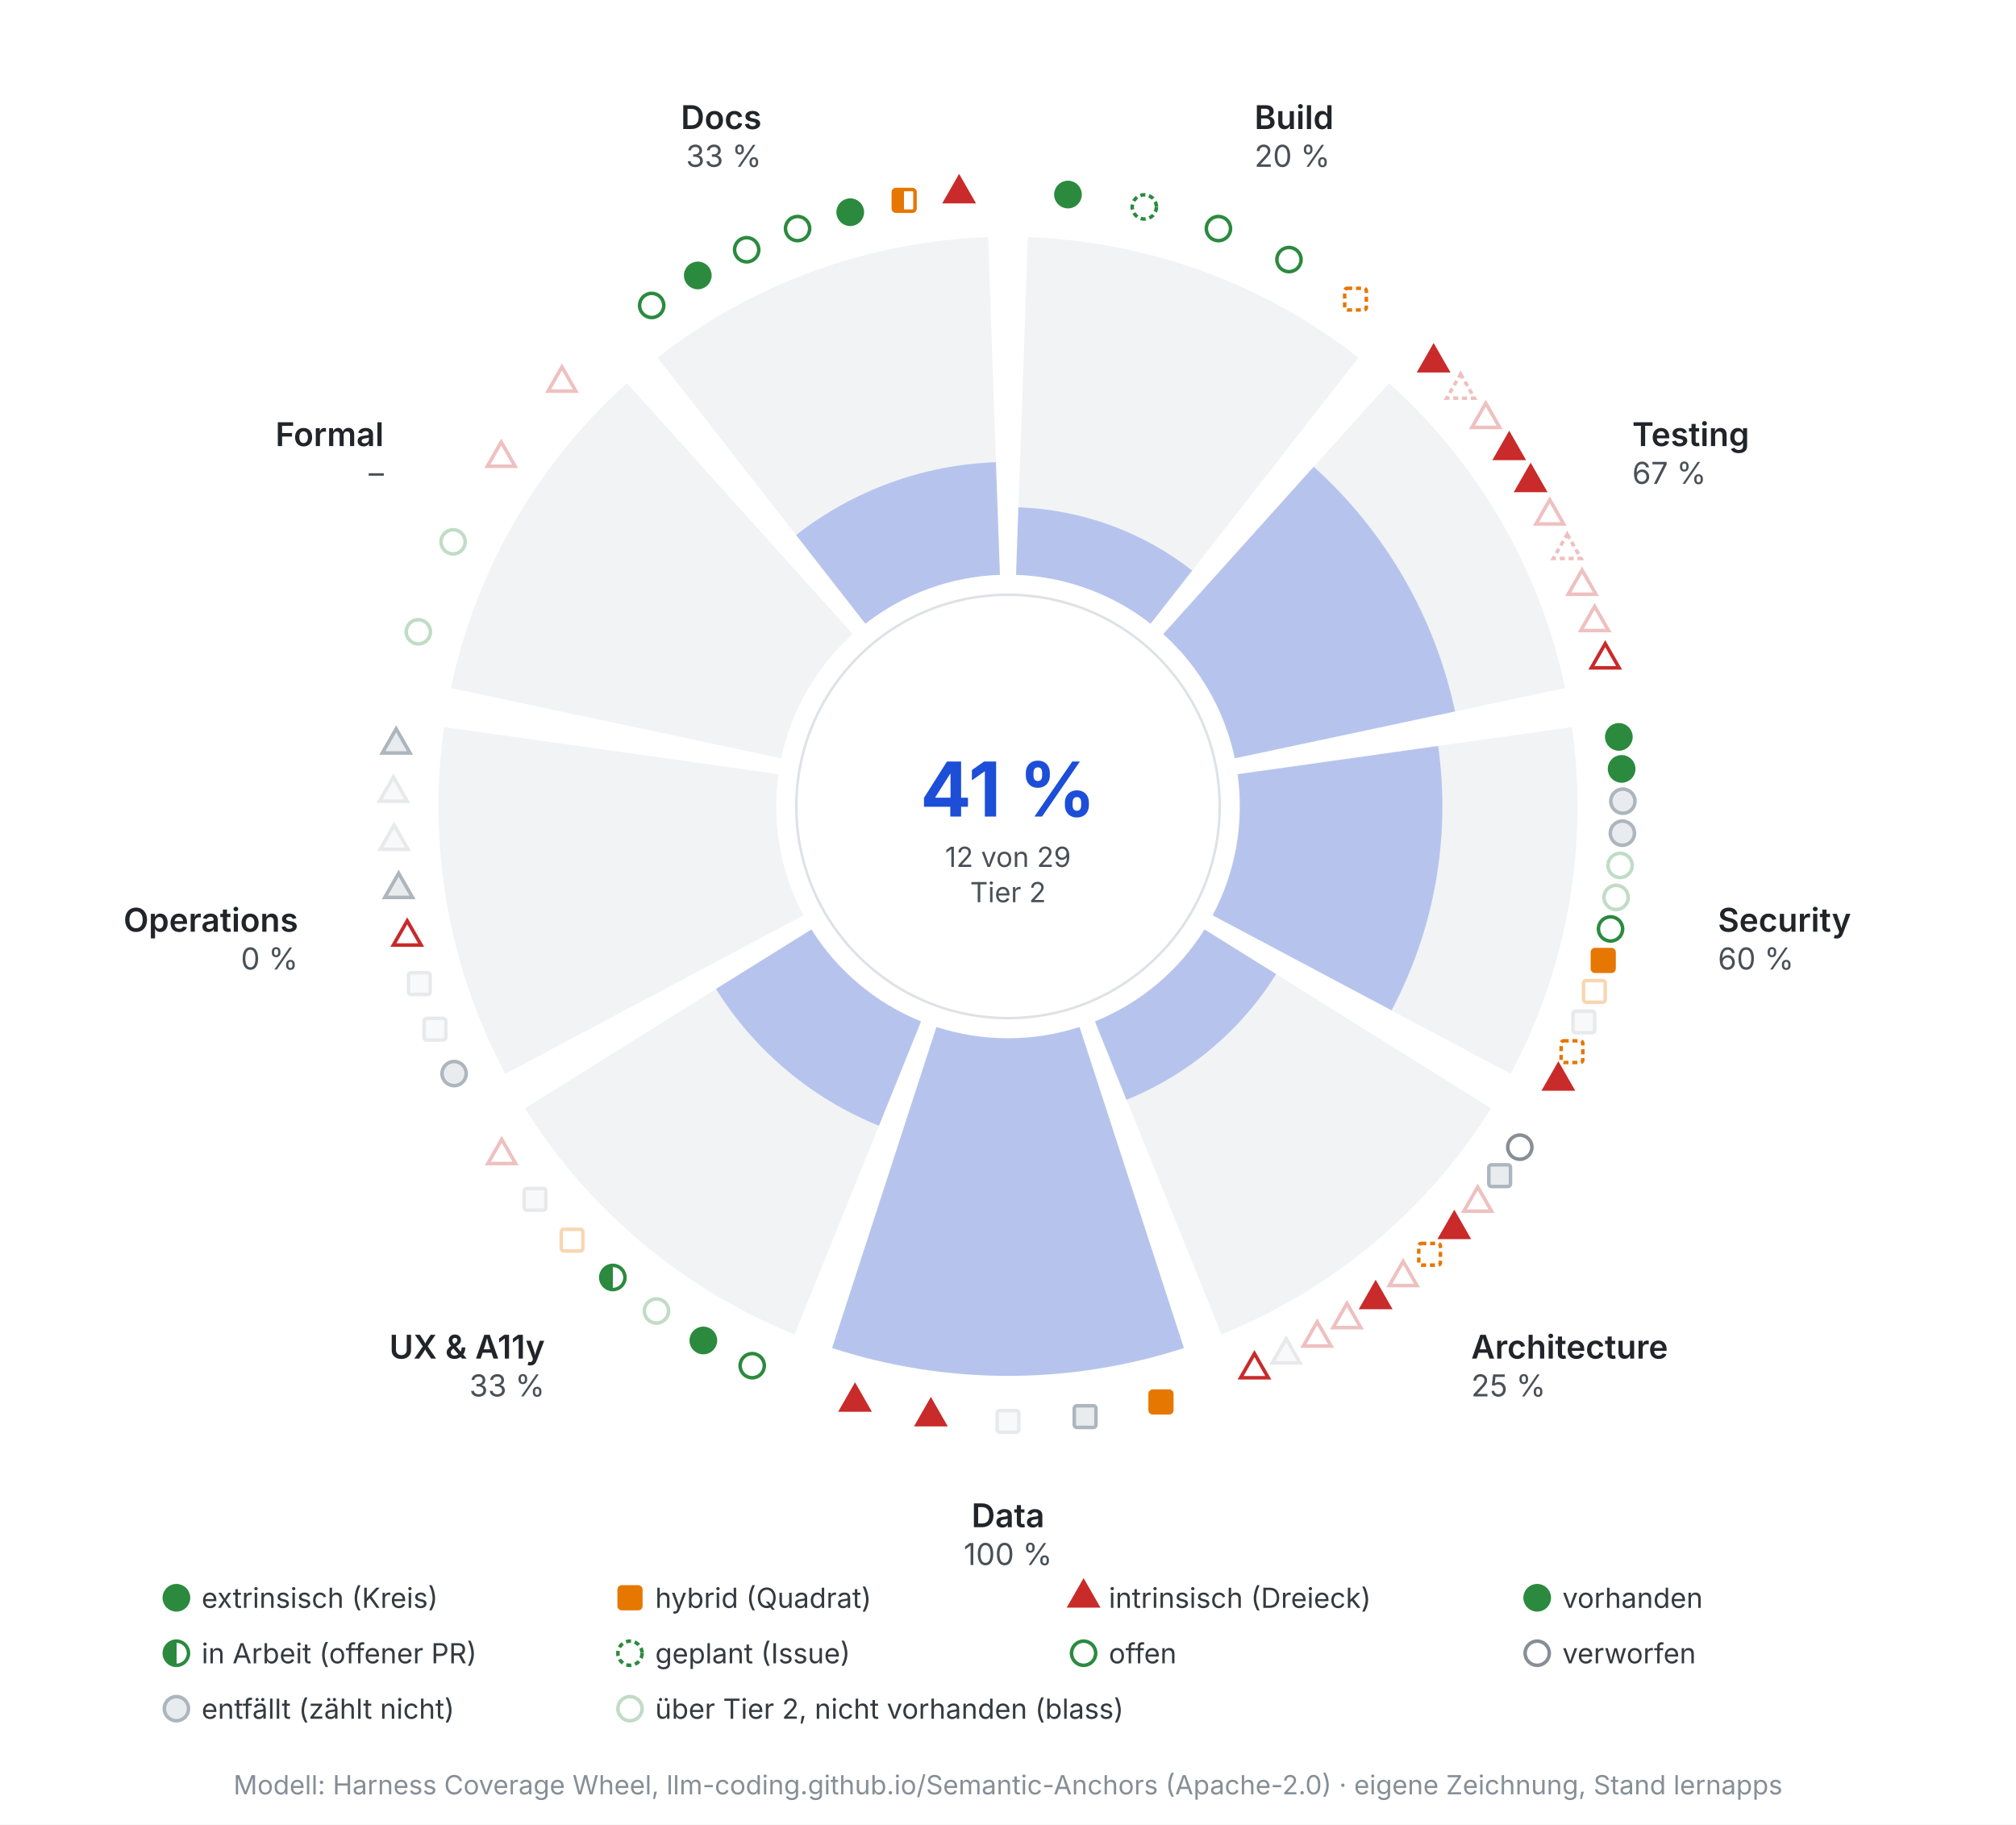
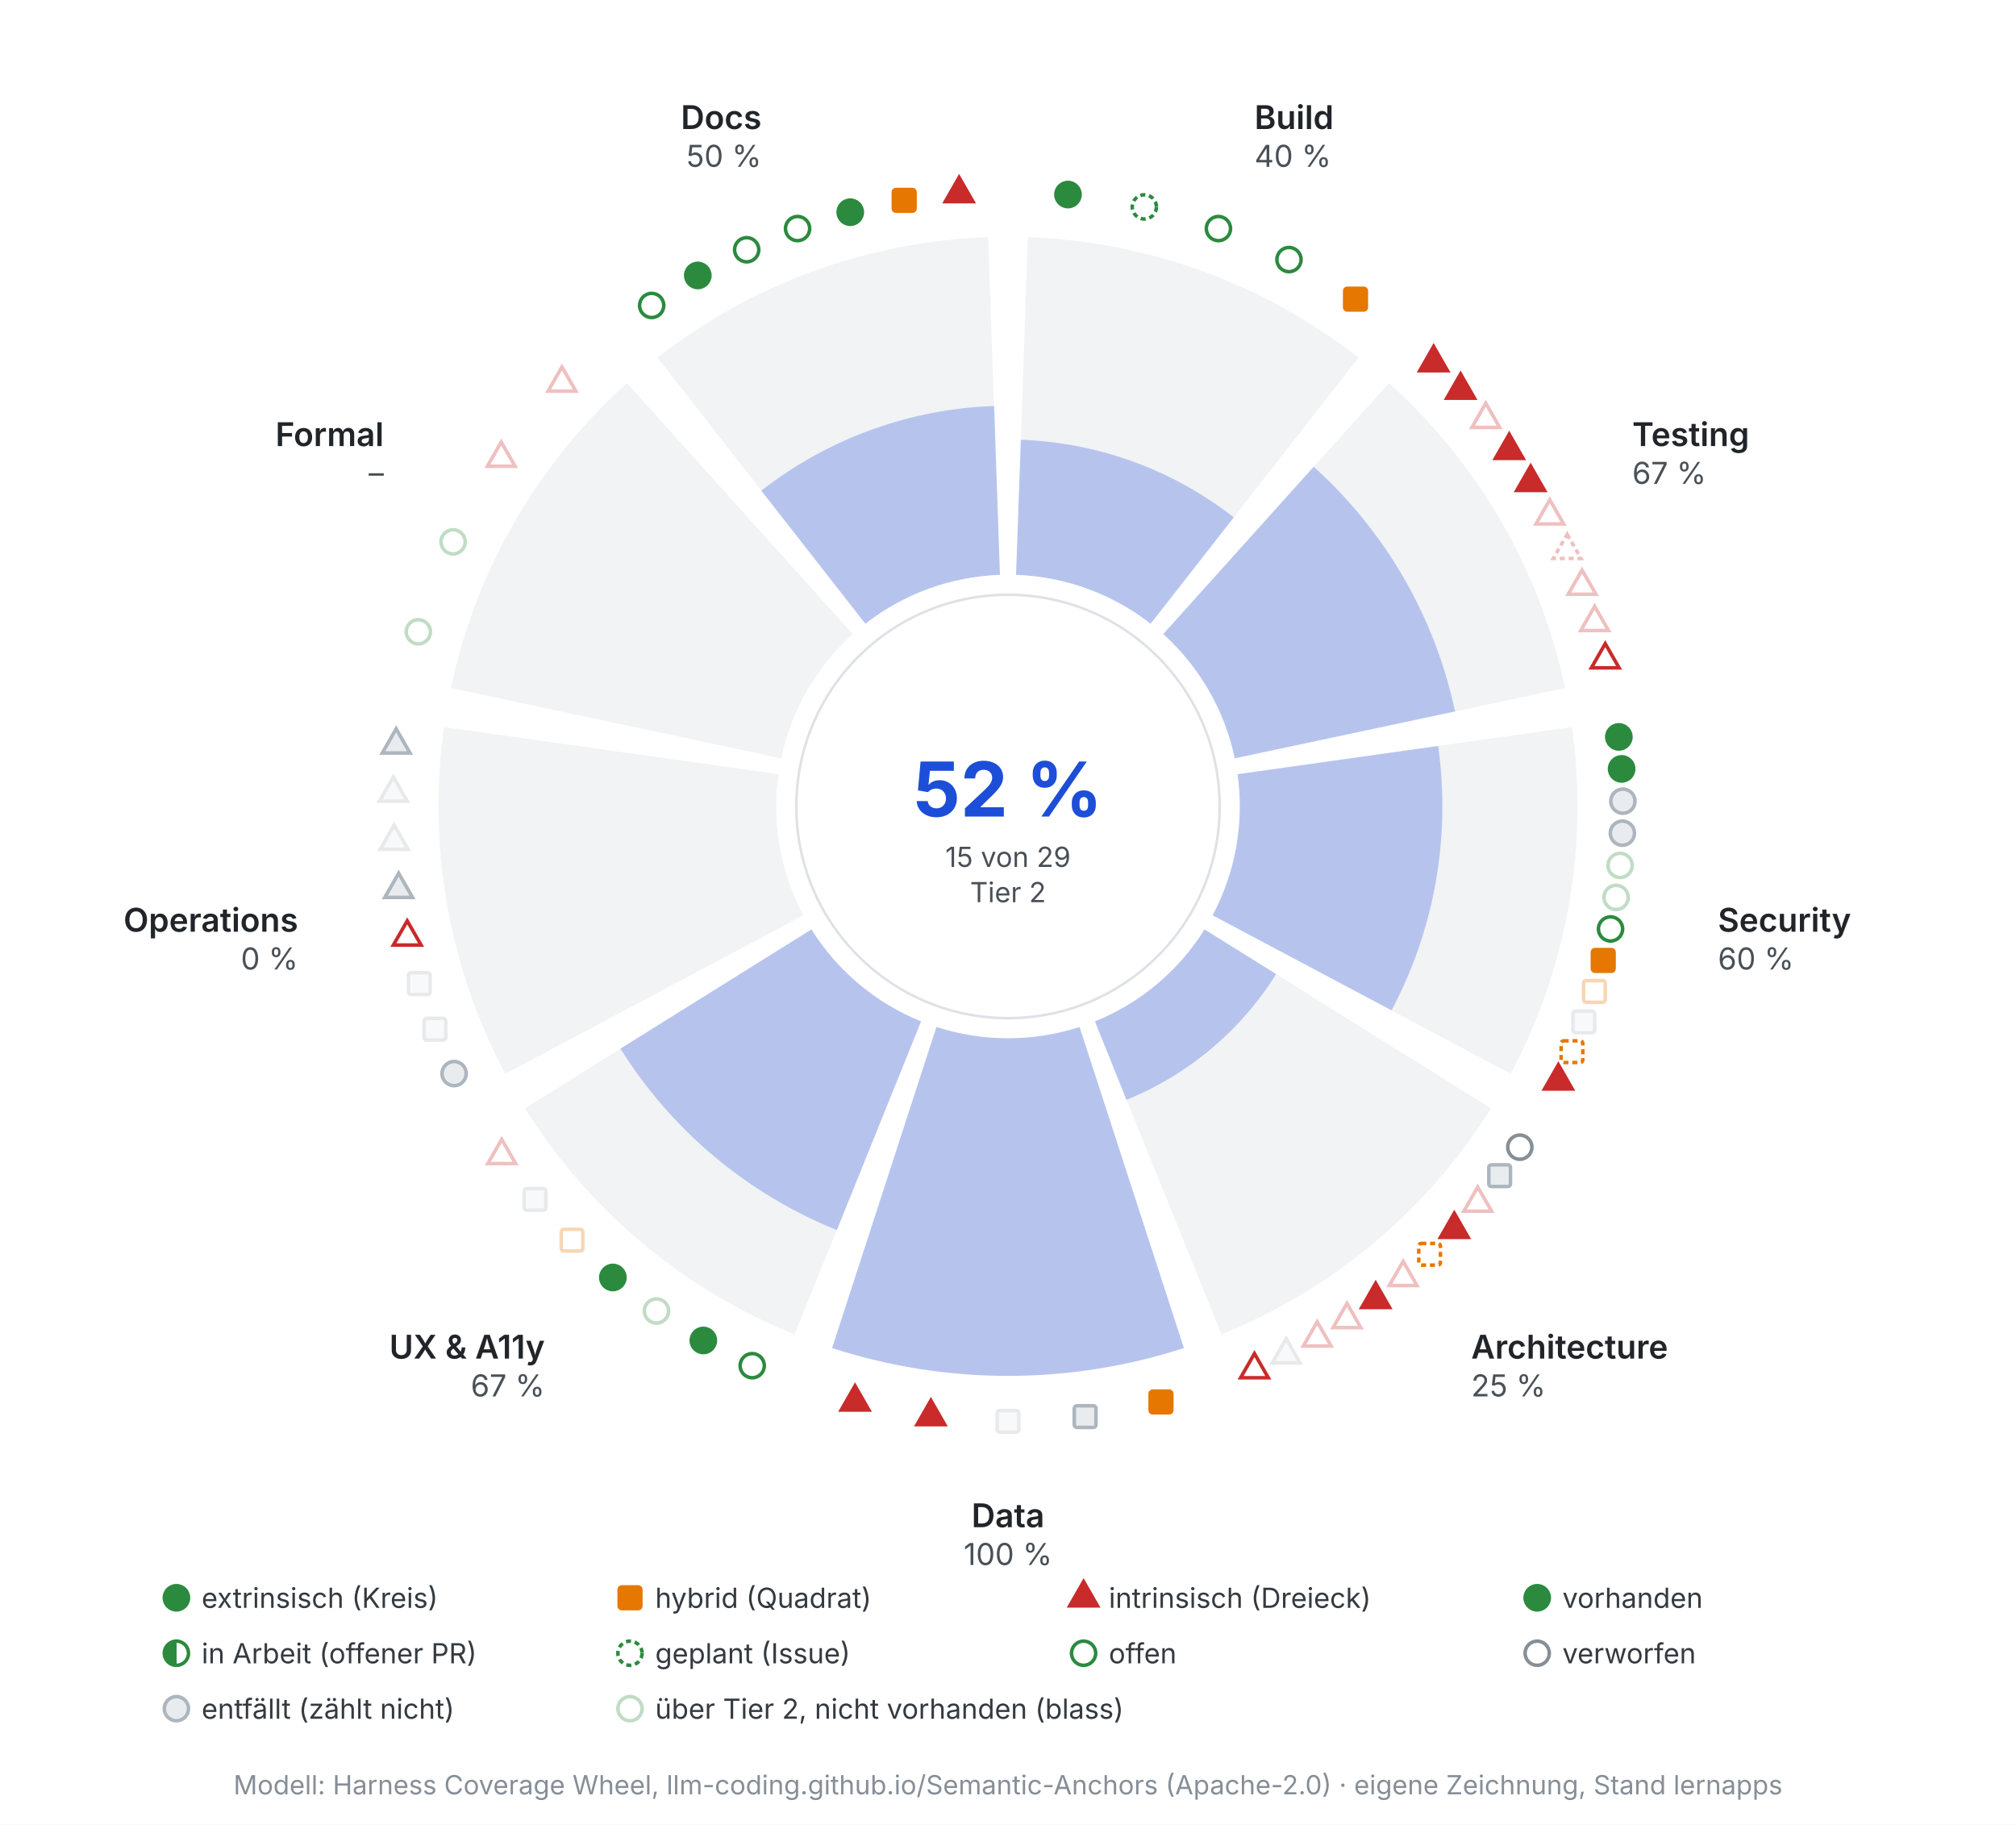
<svg xmlns="http://www.w3.org/2000/svg" viewBox="0 0 800 724" width="800" height="724" role="img" font-family="system-ui, -apple-system, 'Segoe UI', sans-serif">
  <defs>
    <linearGradient id="halb-G">
      <stop offset="50%" stop-color="#2b8a3e" />
      <stop offset="50%" stop-color="#fff" />
    </linearGradient>
    <linearGradient id="halb-A">
      <stop offset="50%" stop-color="#e67700" />
      <stop offset="50%" stop-color="#fff" />
    </linearGradient>
    <linearGradient id="halb-R">
      <stop offset="50%" stop-color="#c92a2a" />
      <stop offset="50%" stop-color="#fff" />
    </linearGradient>
  </defs>
  <rect width="800" height="724" fill="#fff" />
  <path d="M407.9 94.1 A226 226 0 0 1 539.1 141.9 L456.6 247.5 A92 92 0 0 0 403.2 228.1 Z" fill="#f1f3f5" />
-   <path d="M404.1 201.3 A118.8 118.8 0 0 1 473.1 226.4 L456.6 247.5 A92 92 0 0 0 403.2 228.1 Z" fill="#1d4ed8" fill-opacity="0.28" />
+   <path d="M405.1 174.5 A145.6 145.6 0 0 1 489.6 205.3 L456.6 247.5 A92 92 0 0 0 403.2 228.1 Z" fill="#1d4ed8" fill-opacity="0.28" />
  <circle cx="423.8" cy="77.2" r="4.8" fill="#2b8a3e" stroke="#2b8a3e" stroke-width="1.4" />
  <circle cx="454.1" cy="82.1" r="4.8" fill="#fff" stroke="#2b8a3e" stroke-dasharray="2 1.5" stroke-width="1.4" />
  <circle cx="483.5" cy="90.7" r="4.8" fill="#fff" stroke="#2b8a3e" stroke-width="1.4" />
  <circle cx="511.5" cy="103" r="4.8" fill="#fff" stroke="#2b8a3e" stroke-width="1.4" />
-   <rect x="533.6" y="114.4" width="8.6" height="8.6" rx="1" fill="#fff" stroke="#e67700" stroke-dasharray="2 1.5" stroke-width="1.4" />
+   <rect x="533.6" y="114.4" width="8.6" height="8.6" rx="1" fill="#e67700" stroke="#e67700" stroke-width="1.4" />
  <text x="497.8" y="51.2" text-anchor="start" font-size="13" font-weight="600" fill="#212529">Build</text>
-   <text x="497.8" y="66.2" text-anchor="start" font-size="12" fill="#495057">20 %</text>
+   <text x="497.8" y="66.2" text-anchor="start" font-size="12" fill="#495057">40 %</text>
  <path d="M551.2 152 A226 226 0 0 1 621.1 273 L490 300.9 A92 92 0 0 0 461.6 251.6 Z" fill="#f1f3f5" />
  <path d="M521.3 185.2 A181.333 181.333 0 0 1 577.4 282.3 L490 300.9 A92 92 0 0 0 461.6 251.6 Z" fill="#1d4ed8" fill-opacity="0.28" />
  <polygon points="568.9,137.5 574.4,147.1 563.4,147.1" fill="#c92a2a" stroke="#c92a2a" stroke-width="1.4" />
-   <polygon points="579.6,148.4 585.1,158 574.1,158" fill="#fff" stroke="#c92a2a" stroke-dasharray="2 1.5" stroke-width="1.4" opacity="0.3" />
+   <polygon points="579.6,148.4 585.1,158 574.1,158" fill="#c92a2a" stroke="#c92a2a" stroke-width="1.4" />
  <polygon points="589.6,160 595.1,169.6 584.1,169.6" fill="#fff" stroke="#c92a2a" stroke-width="1.4" opacity="0.3" />
  <polygon points="598.9,172.3 604.4,181.9 593.4,181.9" fill="#c92a2a" stroke="#c92a2a" stroke-width="1.4" />
  <polygon points="607.4,185 612.9,194.6 601.9,194.6" fill="#c92a2a" stroke="#c92a2a" stroke-width="1.4" />
  <polygon points="615,198.3 620.5,207.9 609.5,207.9" fill="#fff" stroke="#c92a2a" stroke-width="1.4" opacity="0.3" />
  <polygon points="621.9,212 627.4,221.6 616.4,221.6" fill="#fff" stroke="#c92a2a" stroke-dasharray="2 1.5" stroke-width="1.4" opacity="0.3" />
  <polygon points="627.8,226.2 633.3,235.8 622.3,235.8" fill="#fff" stroke="#c92a2a" stroke-width="1.4" opacity="0.3" />
  <polygon points="632.8,240.6 638.3,250.2 627.3,250.2" fill="#fff" stroke="#c92a2a" stroke-width="1.4" opacity="0.3" />
  <polygon points="637,255.4 642.5,265 631.5,265" fill="#fff" stroke="#c92a2a" stroke-width="1.4" />
  <text x="647.7" y="177" text-anchor="start" font-size="13" font-weight="600" fill="#212529">Testing</text>
  <text x="647.7" y="192" text-anchor="start" font-size="12" fill="#495057">67 %</text>
  <path d="M623.8 288.5 A226 226 0 0 1 599.5 426.1 L481.2 363.2 A92 92 0 0 0 491.1 307.2 Z" fill="#f1f3f5" />
  <path d="M570.7 296 A172.4 172.4 0 0 1 552.2 400.9 L481.2 363.2 A92 92 0 0 0 491.1 307.2 Z" fill="#1d4ed8" fill-opacity="0.28" />
  <circle cx="642.4" cy="292.4" r="4.8" fill="#2b8a3e" stroke="#2b8a3e" stroke-width="1.4" />
  <circle cx="643.5" cy="305.1" r="4.8" fill="#2b8a3e" stroke="#2b8a3e" stroke-width="1.4" />
  <circle cx="644" cy="317.9" r="4.8" fill="#e9ecef" stroke="#adb5bd" stroke-width="1.4" />
  <circle cx="643.8" cy="330.6" r="4.8" fill="#e9ecef" stroke="#adb5bd" stroke-width="1.4" />
  <circle cx="642.9" cy="343.4" r="4.8" fill="#fff" stroke="#2b8a3e" stroke-width="1.4" opacity="0.3" />
  <circle cx="641.3" cy="356.1" r="4.8" fill="#fff" stroke="#2b8a3e" stroke-width="1.4" opacity="0.3" />
  <circle cx="639.1" cy="368.6" r="4.8" fill="#fff" stroke="#2b8a3e" stroke-width="1.4" />
  <rect x="631.9" y="376.8" width="8.6" height="8.6" rx="1" fill="#e67700" stroke="#e67700" stroke-width="1.4" />
  <rect x="628.4" y="389.1" width="8.6" height="8.6" rx="1" fill="#fff" stroke="#e67700" stroke-width="1.4" opacity="0.3" />
  <rect x="624.2" y="401.2" width="8.6" height="8.6" rx="1" fill="#e9ecef" stroke="#adb5bd" stroke-width="1.4" opacity="0.3" />
  <rect x="619.5" y="413" width="8.6" height="8.6" rx="1" fill="#fff" stroke="#e67700" stroke-dasharray="2 1.5" stroke-width="1.4" />
  <polygon points="618.4,422.5 623.9,432.1 612.9,432.1" fill="#c92a2a" stroke="#c92a2a" stroke-width="1.4" />
  <text x="681.7" y="369.7" text-anchor="start" font-size="13" font-weight="600" fill="#212529">Security</text>
  <text x="681.7" y="384.7" text-anchor="start" font-size="12" fill="#495057">60 %</text>
  <path d="M591.7 439.8 A226 226 0 0 1 484.7 529.5 L434.5 405.3 A92 92 0 0 0 478 368.8 Z" fill="#f1f3f5" />
  <path d="M506.4 386.5 A125.5 125.5 0 0 1 447 436.4 L434.5 405.3 A92 92 0 0 0 478 368.8 Z" fill="#1d4ed8" fill-opacity="0.28" />
  <circle cx="603.1" cy="455.2" r="4.8" fill="#fff" stroke="#868e96" stroke-width="1.4" />
  <rect x="590.8" y="462.2" width="8.6" height="8.6" rx="1" fill="#e9ecef" stroke="#adb5bd" stroke-width="1.4" />
  <polygon points="586.4,471 591.9,480.6 580.9,480.6" fill="#fff" stroke="#c92a2a" stroke-width="1.4" opacity="0.3" />
  <polygon points="577.1,481.4 582.6,491 571.6,491" fill="#c92a2a" stroke="#c92a2a" stroke-width="1.4" />
  <rect x="563" y="493.4" width="8.6" height="8.6" rx="1" fill="#fff" stroke="#e67700" stroke-dasharray="2 1.5" stroke-width="1.4" />
  <polygon points="556.8,500.5 562.3,510.1 551.3,510.1" fill="#fff" stroke="#c92a2a" stroke-width="1.4" opacity="0.3" />
  <polygon points="545.9,509.2 551.4,518.8 540.4,518.8" fill="#c92a2a" stroke="#c92a2a" stroke-width="1.4" />
  <polygon points="534.5,517.2 540,526.8 529,526.8" fill="#fff" stroke="#c92a2a" stroke-width="1.4" opacity="0.3" />
  <polygon points="522.7,524.5 528.2,534.1 517.2,534.1" fill="#fff" stroke="#c92a2a" stroke-width="1.4" opacity="0.3" />
  <polygon points="510.4,531.2 515.9,540.8 504.9,540.8" fill="#e9ecef" stroke="#adb5bd" stroke-width="1.4" opacity="0.3" />
  <polygon points="497.8,537.1 503.3,546.7 492.3,546.7" fill="#fff" stroke="#c92a2a" stroke-width="1.4" />
  <text x="583.8" y="539.1" text-anchor="start" font-size="13" font-weight="600" fill="#212529">Architecture</text>
  <text x="583.8" y="554.1" text-anchor="start" font-size="12" fill="#495057">25 %</text>
  <path d="M469.8 534.9 A226 226 0 0 1 330.2 534.9 L371.6 407.5 A92 92 0 0 0 428.4 407.5 Z" fill="#f1f3f5" />
  <path d="M469.8 534.9 A226 226 0 0 1 330.2 534.9 L371.6 407.5 A92 92 0 0 0 428.4 407.5 Z" fill="#1d4ed8" fill-opacity="0.28" />
  <rect x="456.4" y="552" width="8.6" height="8.6" rx="1" fill="#e67700" stroke="#e67700" stroke-width="1.4" />
  <rect x="426.3" y="557.8" width="8.6" height="8.6" rx="1" fill="#e9ecef" stroke="#adb5bd" stroke-width="1.4" />
  <rect x="395.7" y="559.7" width="8.6" height="8.6" rx="1" fill="#e9ecef" stroke="#adb5bd" stroke-width="1.4" opacity="0.3" />
  <polygon points="369.4,555.7 374.9,565.3 363.9,565.3" fill="#c92a2a" stroke="#c92a2a" stroke-width="1.4" />
  <polygon points="339.3,549.9 344.8,559.5 333.8,559.5" fill="#c92a2a" stroke="#c92a2a" stroke-width="1.4" />
  <text x="400" y="606" text-anchor="middle" font-size="13" font-weight="600" fill="#212529">Data</text>
  <text x="400" y="621" text-anchor="middle" font-size="12" fill="#495057">100 %</text>
  <path d="M315.3 529.5 A226 226 0 0 1 208.3 439.8 L322 368.8 A92 92 0 0 0 365.5 405.3 Z" fill="#f1f3f5" />
-   <path d="M348.8 446.7 A136.667 136.667 0 0 1 284.1 392.4 L322 368.8 A92 92 0 0 0 365.5 405.3 Z" fill="#1d4ed8" fill-opacity="0.28" />
+   <path d="M332.1 488.1 A181.333 181.333 0 0 1 246.2 416.1 L322 368.8 A92 92 0 0 0 365.5 405.3 Z" fill="#1d4ed8" fill-opacity="0.28" />
  <circle cx="298.5" cy="541.9" r="4.8" fill="#fff" stroke="#2b8a3e" stroke-width="1.4" />
  <circle cx="279.1" cy="531.9" r="4.8" fill="#2b8a3e" stroke="#2b8a3e" stroke-width="1.4" />
  <circle cx="260.5" cy="520.2" r="4.8" fill="#fff" stroke="#2b8a3e" stroke-width="1.4" opacity="0.3" />
-   <circle cx="243.2" cy="506.9" r="4.8" fill="url(#halb-G)" stroke="#2b8a3e" stroke-width="1.4" />
+   <circle cx="243.2" cy="506.9" r="4.8" fill="#2b8a3e" stroke="#2b8a3e" stroke-width="1.4" />
  <rect x="222.7" y="487.8" width="8.6" height="8.6" rx="1" fill="#fff" stroke="#e67700" stroke-width="1.4" opacity="0.3" />
  <rect x="208" y="471.6" width="8.6" height="8.6" rx="1" fill="#e9ecef" stroke="#adb5bd" stroke-width="1.4" opacity="0.3" />
  <polygon points="199.1,452.1 204.6,461.7 193.6,461.7" fill="#fff" stroke="#c92a2a" stroke-width="1.4" opacity="0.3" />
  <text x="216.2" y="539.1" text-anchor="end" font-size="13" font-weight="600" fill="#212529">UX &amp; A11y</text>
-   <text x="216.2" y="554.1" text-anchor="end" font-size="12" fill="#495057">33 %</text>
+   <text x="216.2" y="554.1" text-anchor="end" font-size="12" fill="#495057">67 %</text>
  <path d="M200.5 426.1 A226 226 0 0 1 176.2 288.5 L308.9 307.2 A92 92 0 0 0 318.8 363.2 Z" fill="#f1f3f5" />
  <circle cx="180.2" cy="426" r="4.8" fill="#e9ecef" stroke="#adb5bd" stroke-width="1.4" />
  <rect x="168.3" y="404.1" width="8.6" height="8.6" rx="1" fill="#e9ecef" stroke="#adb5bd" stroke-width="1.4" opacity="0.3" />
  <rect x="162.1" y="386" width="8.6" height="8.6" rx="1" fill="#e9ecef" stroke="#adb5bd" stroke-width="1.4" opacity="0.3" />
  <polygon points="161.6,365.4 167.1,375 156.1,375" fill="#fff" stroke="#c92a2a" stroke-width="1.4" />
  <polygon points="158.2,346.5 163.7,356.1 152.7,356.1" fill="#e9ecef" stroke="#adb5bd" stroke-width="1.4" />
  <polygon points="156.4,327.4 161.9,337 150.9,337" fill="#e9ecef" stroke="#adb5bd" stroke-width="1.4" opacity="0.3" />
  <polygon points="156.1,308.3 161.6,317.9 150.6,317.9" fill="#e9ecef" stroke="#adb5bd" stroke-width="1.4" opacity="0.3" />
  <polygon points="157.2,289.2 162.7,298.8 151.7,298.8" fill="#e9ecef" stroke="#adb5bd" stroke-width="1.4" />
  <text x="118.3" y="369.7" text-anchor="end" font-size="13" font-weight="600" fill="#212529">Operations</text>
  <text x="118.3" y="384.7" text-anchor="end" font-size="12" fill="#495057">0 %</text>
  <path d="M178.9 273 A226 226 0 0 1 248.8 152 L338.4 251.6 A92 92 0 0 0 310 300.9 Z" fill="#f1f3f5" />
  <circle cx="166" cy="250.7" r="4.8" fill="#fff" stroke="#2b8a3e" stroke-width="1.4" opacity="0.3" />
  <circle cx="179.8" cy="215" r="4.8" fill="#fff" stroke="#2b8a3e" stroke-width="1.4" opacity="0.3" />
  <polygon points="198.9,175.4 204.4,185 193.4,185" fill="#fff" stroke="#c92a2a" stroke-width="1.4" opacity="0.3" />
  <polygon points="223,145.6 228.5,155.2 217.5,155.2" fill="#fff" stroke="#c92a2a" stroke-width="1.4" opacity="0.3" />
  <text x="152.3" y="177" text-anchor="end" font-size="13" font-weight="600" fill="#212529">Formal</text>
  <text x="152.3" y="192" text-anchor="end" font-size="12" fill="#495057">–</text>
  <path d="M260.9 141.9 A226 226 0 0 1 392.1 94.1 L396.8 228.1 A92 92 0 0 0 343.4 247.5 Z" fill="#f1f3f5" />
-   <path d="M315.9 212.3 A136.667 136.667 0 0 1 395.2 183.4 L396.8 228.1 A92 92 0 0 0 343.4 247.5 Z" fill="#1d4ed8" fill-opacity="0.28" />
+   <path d="M302.1 194.7 A159 159 0 0 1 394.5 161.1 L396.8 228.1 A92 92 0 0 0 343.4 247.5 Z" fill="#1d4ed8" fill-opacity="0.28" />
  <circle cx="258.6" cy="121.2" r="4.8" fill="#fff" stroke="#2b8a3e" stroke-width="1.4" />
  <circle cx="276.9" cy="109.3" r="4.8" fill="#2b8a3e" stroke="#2b8a3e" stroke-width="1.4" />
  <circle cx="296.3" cy="99.1" r="4.8" fill="#fff" stroke="#2b8a3e" stroke-width="1.4" />
  <circle cx="316.5" cy="90.7" r="4.8" fill="#fff" stroke="#2b8a3e" stroke-width="1.4" />
  <circle cx="337.4" cy="84.2" r="4.8" fill="#2b8a3e" stroke="#2b8a3e" stroke-width="1.4" />
-   <rect x="354.5" y="75.2" width="8.6" height="8.6" rx="1" fill="url(#halb-A)" stroke="#e67700" stroke-width="1.4" />
+   <rect x="354.5" y="75.2" width="8.6" height="8.6" rx="1" fill="#e67700" stroke="#e67700" stroke-width="1.4" />
  <polygon points="380.6,70.4 386.1,80 375.1,80" fill="#c92a2a" stroke="#c92a2a" stroke-width="1.4" />
  <text x="302.2" y="51.2" text-anchor="end" font-size="13" font-weight="600" fill="#212529">Docs</text>
-   <text x="302.2" y="66.2" text-anchor="end" font-size="12" fill="#495057">33 %</text>
+   <text x="302.2" y="66.2" text-anchor="end" font-size="12" fill="#495057">50 %</text>
  <circle cx="400" cy="320" r="84" fill="#fff" stroke="#dee2e6" />
-   <text x="400" y="324" text-anchor="middle" font-size="30" font-weight="700" fill="#1d4ed8">41 %</text>
-   <text x="400" y="344" text-anchor="middle" font-size="11" fill="#495057">12 von 29</text>
+   <text x="400" y="324" text-anchor="middle" font-size="30" font-weight="700" fill="#1d4ed8">52 %</text>
+   <text x="400" y="344" text-anchor="middle" font-size="11" fill="#495057">15 von 29</text>
  <text x="400" y="358" text-anchor="middle" font-size="11" fill="#495057">Tier 2</text>
  <circle cx="70" cy="634" r="4.8" fill="#2b8a3e" stroke="#2b8a3e" stroke-width="1.4" />
  <text x="80" y="638" font-size="11" fill="#343a40">extrinsisch (Kreis)</text>
  <rect x="245.7" y="629.7" width="8.6" height="8.6" rx="1" fill="#e67700" stroke="#e67700" stroke-width="1.4" />
  <text x="260" y="638" font-size="11" fill="#343a40">hybrid (Quadrat)</text>
  <polygon points="430,627.6 435.5,637.2 424.5,637.2" fill="#c92a2a" stroke="#c92a2a" stroke-width="1.4" />
  <text x="440" y="638" font-size="11" fill="#343a40">intrinsisch (Dreieck)</text>
  <circle cx="610" cy="634" r="4.8" fill="#2b8a3e" stroke="#2b8a3e" stroke-width="1.4" />
  <text x="620" y="638" font-size="11" fill="#343a40">vorhanden</text>
  <circle cx="70" cy="656" r="4.8" fill="url(#halb-G)" stroke="#2b8a3e" stroke-width="1.4" />
  <text x="80" y="660" font-size="11" fill="#343a40">in Arbeit (offener PR)</text>
  <circle cx="250" cy="656" r="4.8" fill="#fff" stroke="#2b8a3e" stroke-dasharray="2 1.5" stroke-width="1.4" />
  <text x="260" y="660" font-size="11" fill="#343a40">geplant (Issue)</text>
  <circle cx="430" cy="656" r="4.8" fill="#fff" stroke="#2b8a3e" stroke-width="1.4" />
  <text x="440" y="660" font-size="11" fill="#343a40">offen</text>
  <circle cx="610" cy="656" r="4.8" fill="#fff" stroke="#868e96" stroke-width="1.4" />
  <text x="620" y="660" font-size="11" fill="#343a40">verworfen</text>
  <circle cx="70" cy="678" r="4.8" fill="#e9ecef" stroke="#adb5bd" stroke-width="1.4" />
  <text x="80" y="682" font-size="11" fill="#343a40">entfällt (zählt nicht)</text>
  <circle cx="250" cy="678" r="4.8" fill="#fff" stroke="#2b8a3e" stroke-width="1.4" opacity="0.3" />
  <text x="260" y="682" font-size="11" fill="#343a40">über Tier 2, nicht vorhanden (blass)</text>
  <text x="400" y="712" text-anchor="middle" font-size="10.5" fill="#868e96">Modell: Harness Coverage Wheel, llm-coding.github.io/Semantic-Anchors (Apache-2.0) · eigene Zeichnung, Stand lernapps</text>
</svg>
